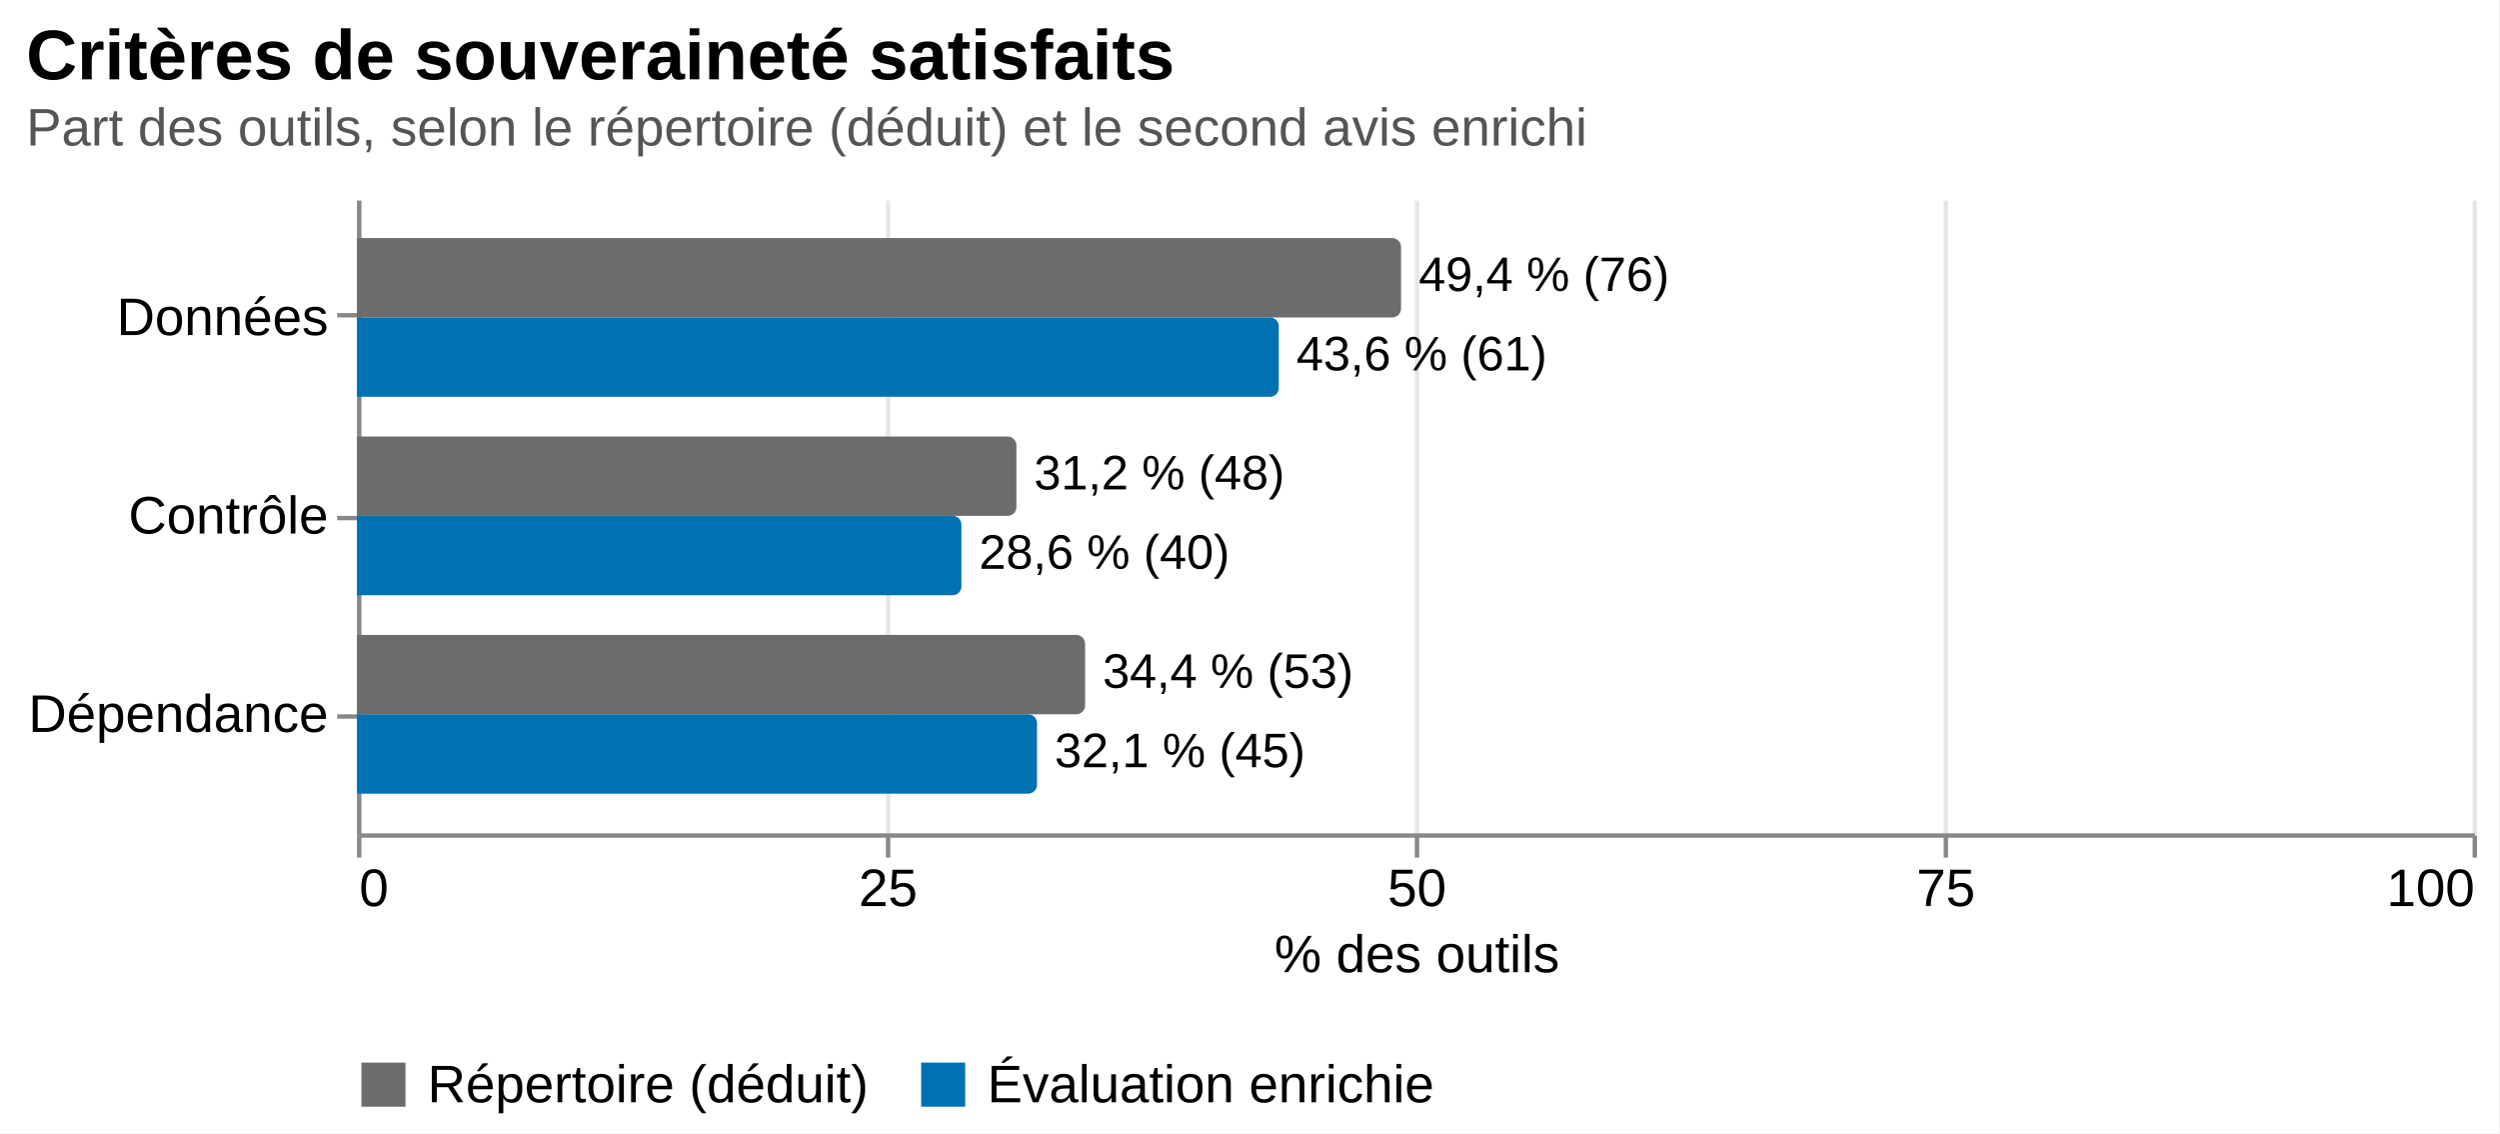
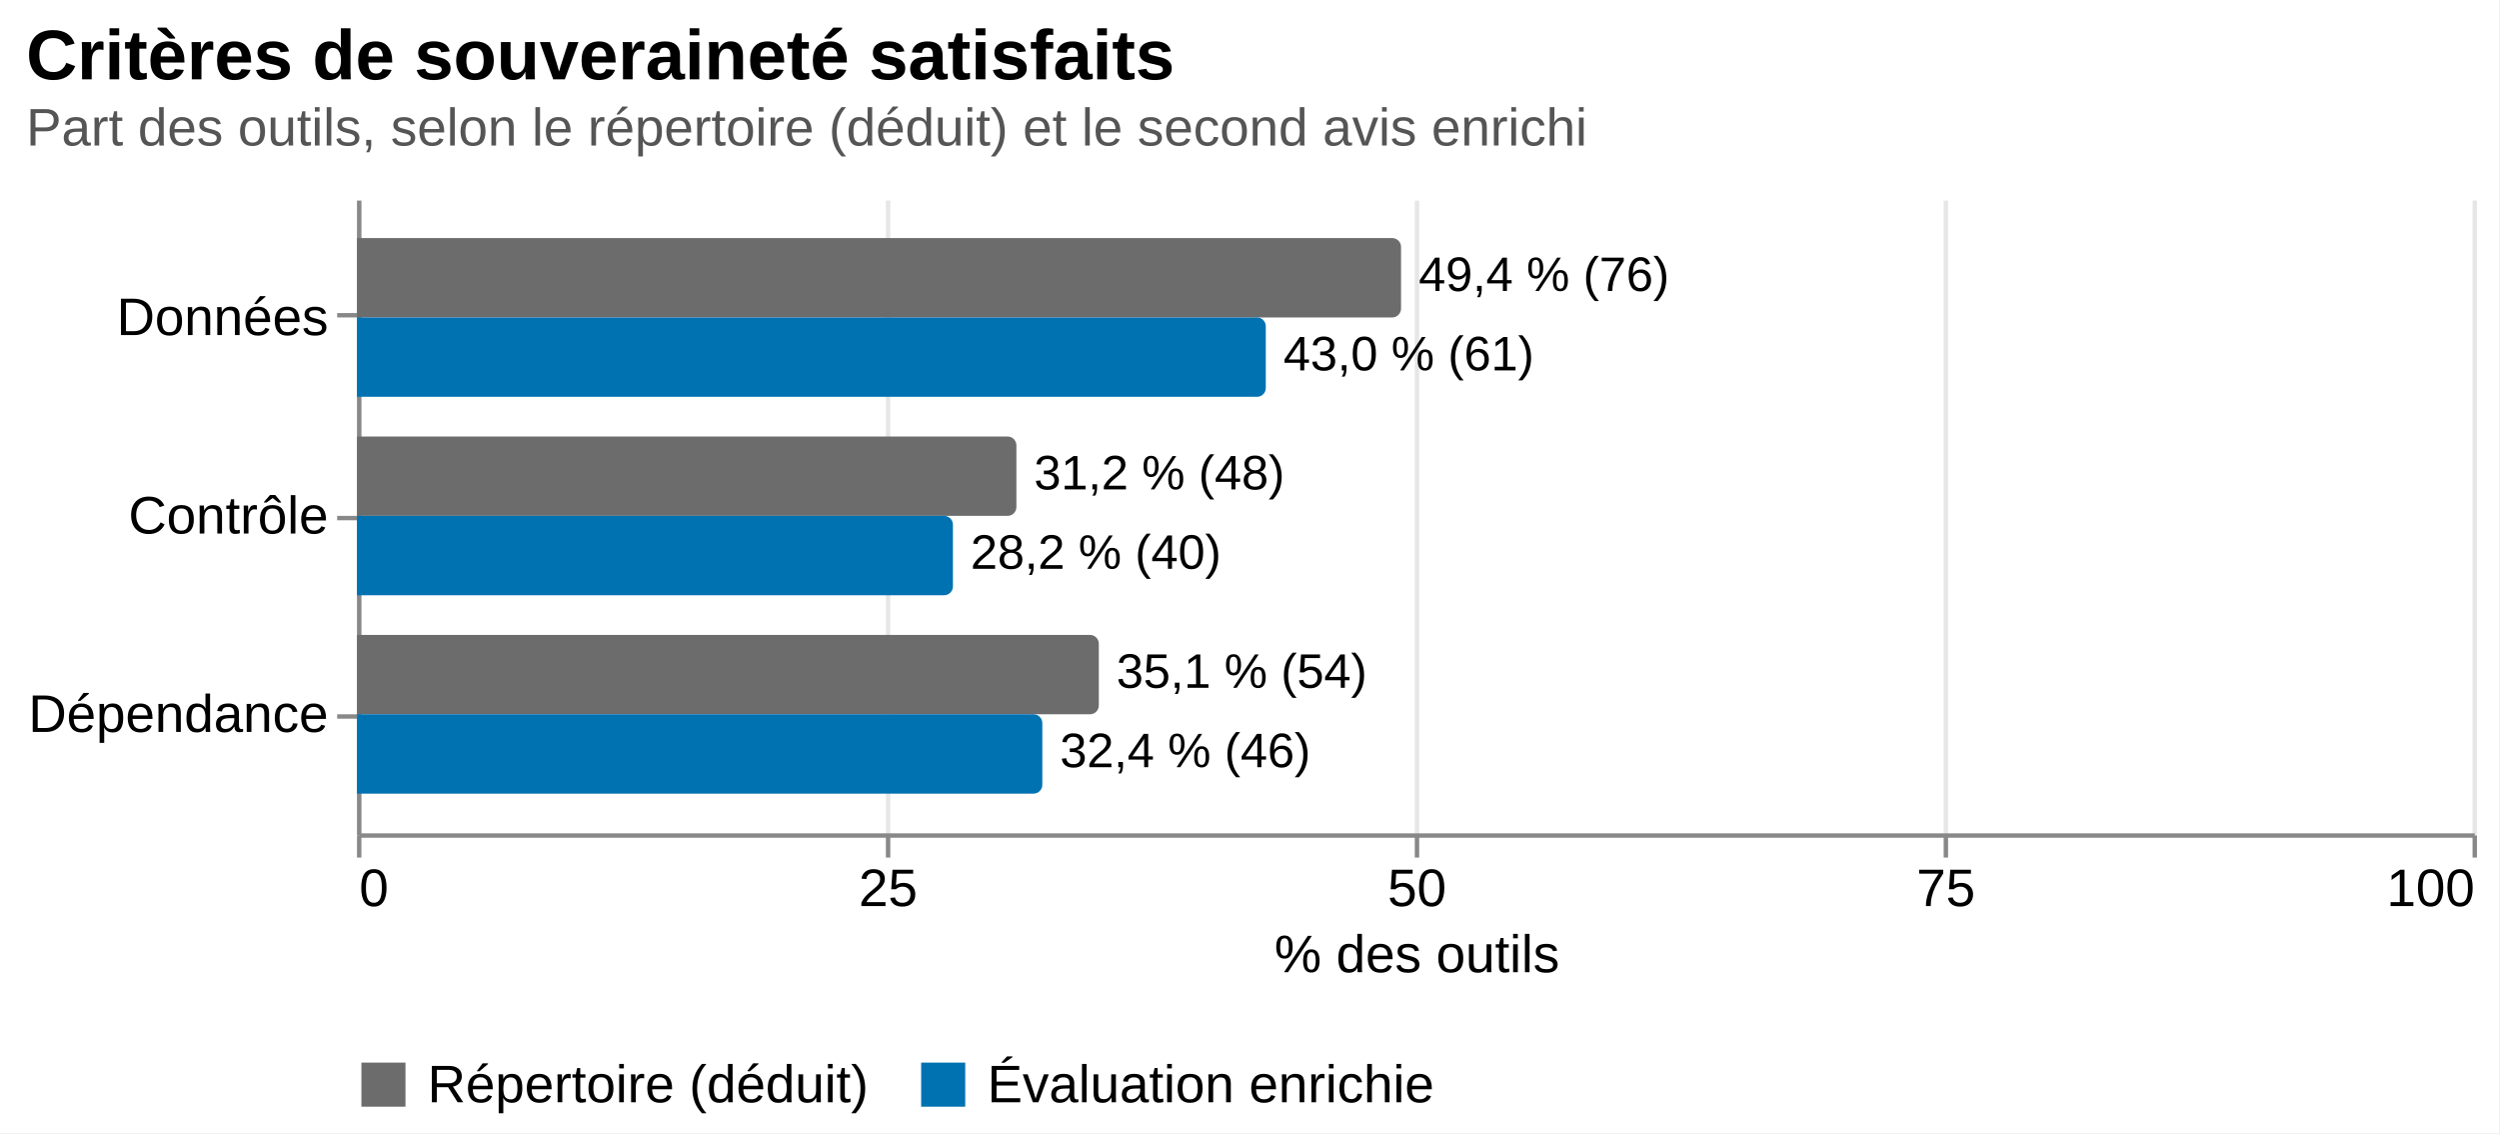
<svg xmlns="http://www.w3.org/2000/svg" version="1.1" class="marks" width="567" height="257" viewBox="0 0 567 257">
  <rect width="567" height="257" fill="white" />
  <g fill="none" stroke-miterlimit="10" transform="translate(81,45)">
    <g class="mark-group role-frame root" role="graphics-object" aria-roledescription="group mark container">
      <g transform="translate(0,0)">
        <path class="background" aria-hidden="true" d="M0,0h480v144h-480Z" />
        <g>
          <g class="mark-group role-axis" aria-hidden="true">
            <g transform="translate(0.5,144.5)">
              <path class="background" aria-hidden="true" d="M0,0h0v0h0Z" pointer-events="none" />
              <g>
                <g class="mark-rule role-axis-grid" pointer-events="none">
                  <line transform="translate(0,0)" x2="0" y2="-144" stroke="#E6E6E6" stroke-width="1" opacity="1" />
                  <line transform="translate(120,0)" x2="0" y2="-144" stroke="#E6E6E6" stroke-width="1" opacity="1" />
                  <line transform="translate(240,0)" x2="0" y2="-144" stroke="#E6E6E6" stroke-width="1" opacity="1" />
                  <line transform="translate(360,0)" x2="0" y2="-144" stroke="#E6E6E6" stroke-width="1" opacity="1" />
                  <line transform="translate(480,0)" x2="0" y2="-144" stroke="#E6E6E6" stroke-width="1" opacity="1" />
                </g>
              </g>
              <path class="foreground" aria-hidden="true" d="" pointer-events="none" display="none" />
            </g>
          </g>
          <g class="mark-group role-axis" role="graphics-symbol" aria-roledescription="axis" aria-label="X-axis titled '% des outils' for a linear scale with values from 0 to 100">
            <g transform="translate(0.5,144.5)">
              <path class="background" aria-hidden="true" d="M0,0h0v0h0Z" pointer-events="none" />
              <g>
                <g class="mark-rule role-axis-tick" pointer-events="none">
                  <line transform="translate(0,0)" x2="0" y2="5" stroke="#888888" stroke-width="1" opacity="1" />
                  <line transform="translate(120,0)" x2="0" y2="5" stroke="#888888" stroke-width="1" opacity="1" />
                  <line transform="translate(240,0)" x2="0" y2="5" stroke="#888888" stroke-width="1" opacity="1" />
                  <line transform="translate(360,0)" x2="0" y2="5" stroke="#888888" stroke-width="1" opacity="1" />
                  <line transform="translate(480,0)" x2="0" y2="5" stroke="#888888" stroke-width="1" opacity="1" />
                </g>
                <g class="mark-text role-axis-label" pointer-events="none">
                  <text text-anchor="start" transform="translate(0,16)" font-family="Liberation Sans, Helvetica, Arial, sans-serif" font-size="12px" fill="#000" opacity="1">0</text>
                  <text text-anchor="middle" transform="translate(120,16)" font-family="Liberation Sans, Helvetica, Arial, sans-serif" font-size="12px" fill="#000" opacity="1">25</text>
                  <text text-anchor="middle" transform="translate(240,16)" font-family="Liberation Sans, Helvetica, Arial, sans-serif" font-size="12px" fill="#000" opacity="1">50</text>
                  <text text-anchor="middle" transform="translate(360,16)" font-family="Liberation Sans, Helvetica, Arial, sans-serif" font-size="12px" fill="#000" opacity="1">75</text>
                  <text text-anchor="end" transform="translate(480,16)" font-family="Liberation Sans, Helvetica, Arial, sans-serif" font-size="12px" fill="#000" opacity="1">100</text>
                </g>
                <g class="mark-rule role-axis-domain" pointer-events="none">
                  <line transform="translate(0,0)" x2="480" y2="0" stroke="#888888" stroke-width="1" opacity="1" />
                </g>
                <g class="mark-text role-axis-title" pointer-events="none">
                  <text text-anchor="middle" transform="translate(240,31)" font-family="Liberation Sans, Helvetica, Arial, sans-serif" font-size="12px" font-weight="normal" fill="#000" opacity="1">% des outils</text>
                </g>
              </g>
              <path class="foreground" aria-hidden="true" d="" pointer-events="none" display="none" />
            </g>
          </g>
          <g class="mark-group role-axis" role="graphics-symbol" aria-roledescription="axis" aria-label="Y-axis for a discrete scale with 3 values: Données, Contrôle, Dépendance">
            <g transform="translate(0.5,0.5)">
              <path class="background" aria-hidden="true" d="M0,0h0v0h0Z" pointer-events="none" />
              <g>
                <g class="mark-rule role-axis-tick" pointer-events="none">
                  <line transform="translate(0,26)" x2="-5" y2="0" stroke="#888888" stroke-width="1" opacity="1" />
                  <line transform="translate(0,72)" x2="-5" y2="0" stroke="#888888" stroke-width="1" opacity="1" />
                  <line transform="translate(0,117)" x2="-5" y2="0" stroke="#888888" stroke-width="1" opacity="1" />
                </g>
                <g class="mark-text role-axis-label" pointer-events="none">
                  <text text-anchor="end" transform="translate(-7,30.5)" font-family="Liberation Sans, Helvetica, Arial, sans-serif" font-size="12px" fill="#000" opacity="1">Données</text>
                  <text text-anchor="end" transform="translate(-7,75.5)" font-family="Liberation Sans, Helvetica, Arial, sans-serif" font-size="12px" fill="#000" opacity="1">Contrôle</text>
                  <text text-anchor="end" transform="translate(-7,120.5)" font-family="Liberation Sans, Helvetica, Arial, sans-serif" font-size="12px" fill="#000" opacity="1">Dépendance</text>
                </g>
                <g class="mark-rule role-axis-domain" pointer-events="none">
                  <line transform="translate(0,0)" x2="0" y2="144" stroke="#888888" stroke-width="1" opacity="1" />
                </g>
              </g>
              <path class="foreground" aria-hidden="true" d="" pointer-events="none" display="none" />
            </g>
          </g>
          <g class="mark-group role-scope" role="graphics-object" aria-roledescription="group mark container">
            <g transform="translate(0,9)">
              <path class="background" aria-hidden="true" d="M0,0L234.883,0C235.987,0,236.883,0.896,236.883,2L236.883,16C236.883,17.104,235.987,18,234.883,18L0,18C0,18,0,18,0,18L0,0C0,0,0,0,0,0Z" />
              <g clip-path="url(#clip1)">
                <g class="mark-group role-scope" role="graphics-object" aria-roledescription="group mark container">
                  <g transform="translate(0,0)">
                    <path class="background" aria-hidden="true" d="M0,0h0v18h0Z" />
                    <g>
                      <g class="mark-rect role-mark layer_0_marks" role="graphics-object" aria-roledescription="rect mark container">
                        <path aria-label="% des outils: 49,3506493506; critere: Données; evaluation: Répertoire (déduit)" role="graphics-symbol" aria-roledescription="bar" d="M0,0h236.883v18h-236.883Z" fill="#6C6C6C" />
                      </g>
                    </g>
                    <path class="foreground" aria-hidden="true" d="" display="none" />
                  </g>
                </g>
              </g>
              <path class="foreground" aria-hidden="true" d="" display="none" />
            </g>
            <g transform="translate(0,54)">
              <path class="background" aria-hidden="true" d="M0,0L147.61,0C148.714,0,149.61,0.896,149.61,2L149.61,16C149.61,17.104,148.714,18,147.61,18L0,18C0,18,0,18,0,18L0,0C0,0,0,0,0,0Z" />
              <g clip-path="url(#clip2)">
                <g class="mark-group role-scope" role="graphics-object" aria-roledescription="group mark container">
                  <g transform="translate(0,0)">
                    <path class="background" aria-hidden="true" d="M0,0h0v18h0Z" />
                    <g>
                      <g class="mark-rect role-mark layer_0_marks" role="graphics-object" aria-roledescription="rect mark container">
                        <path aria-label="% des outils: 31,1688311688; critere: Contrôle; evaluation: Répertoire (déduit)" role="graphics-symbol" aria-roledescription="bar" d="M0,0h149.61v18h-149.61Z" fill="#6C6C6C" />
                      </g>
                    </g>
                    <path class="foreground" aria-hidden="true" d="" display="none" />
                  </g>
                </g>
              </g>
              <path class="foreground" aria-hidden="true" d="" display="none" />
            </g>
            <g transform="translate(0,99)">
-               <path class="background" aria-hidden="true" d="M0,0L163.195,0C164.299,0,165.195,0.896,165.195,2L165.195,16C165.195,17.104,164.299,18,163.195,18L0,18C0,18,0,18,0,18L0,0C0,0,0,0,0,0Z" />
+               <path class="background" aria-hidden="true" d="M0,0L166.312,0C167.416,0,168.312,0.896,168.312,2L168.312,16C168.312,17.104,167.416,18,166.312,18L0,18C0,18,0,18,0,18L0,0C0,0,0,0,0,0Z" />
              <g clip-path="url(#clip3)">
                <g class="mark-group role-scope" role="graphics-object" aria-roledescription="group mark container">
                  <g transform="translate(0,0)">
                    <path class="background" aria-hidden="true" d="M0,0h0v18h0Z" />
                    <g>
                      <g class="mark-rect role-mark layer_0_marks" role="graphics-object" aria-roledescription="rect mark container">
-                         <path aria-label="% des outils: 34,4155844156; critere: Dépendance; evaluation: Répertoire (déduit)" role="graphics-symbol" aria-roledescription="bar" d="M0,0h165.195v18h-165.195Z" fill="#6C6C6C" />
+                         <path aria-label="% des outils: 35,0649350649; critere: Dépendance; evaluation: Répertoire (déduit)" role="graphics-symbol" aria-roledescription="bar" d="M0,0h168.312v18h-168.312Z" fill="#6C6C6C" />
                      </g>
                    </g>
                    <path class="foreground" aria-hidden="true" d="" display="none" />
                  </g>
                </g>
              </g>
              <path class="foreground" aria-hidden="true" d="" display="none" />
            </g>
            <g transform="translate(0,27)">
-               <path class="background" aria-hidden="true" d="M0,0L207.143,0C208.247,0,209.143,0.896,209.143,2L209.143,16C209.143,17.104,208.247,18,207.143,18L0,18C0,18,0,18,0,18L0,0C0,0,0,0,0,0Z" />
+               <path class="background" aria-hidden="true" d="M0,0L204.197,0C205.301,0,206.197,0.896,206.197,2L206.197,16C206.197,17.104,205.301,18,204.197,18L0,18C0,18,0,18,0,18L0,0C0,0,0,0,0,0Z" />
              <g clip-path="url(#clip4)">
                <g class="mark-group role-scope" role="graphics-object" aria-roledescription="group mark container">
                  <g transform="translate(0,0)">
                    <path class="background" aria-hidden="true" d="M0,0h0v18h0Z" />
                    <g>
                      <g class="mark-rect role-mark layer_0_marks" role="graphics-object" aria-roledescription="rect mark container">
-                         <path aria-label="% des outils: 43,5714285714; critere: Données; evaluation: Évaluation enrichie" role="graphics-symbol" aria-roledescription="bar" d="M0,0h209.143v18h-209.143Z" fill="#0072B2" />
+                         <path aria-label="% des outils: 42,9577464789; critere: Données; evaluation: Évaluation enrichie" role="graphics-symbol" aria-roledescription="bar" d="M0,0h206.197v18h-206.197Z" fill="#0072B2" />
                      </g>
                    </g>
                    <path class="foreground" aria-hidden="true" d="" display="none" />
                  </g>
                </g>
              </g>
              <path class="foreground" aria-hidden="true" d="" display="none" />
            </g>
            <g transform="translate(0,72)">
-               <path class="background" aria-hidden="true" d="M0,0L135.143,0C136.247,0,137.143,0.896,137.143,2L137.143,16C137.143,17.104,136.247,18,135.143,18L0,18C0,18,0,18,0,18L0,0C0,0,0,0,0,0Z" />
+               <path class="background" aria-hidden="true" d="M0,0L133.211,0C134.315,0,135.211,0.896,135.211,2L135.211,16C135.211,17.104,134.315,18,133.211,18L0,18C0,18,0,18,0,18L0,0C0,0,0,0,0,0Z" />
              <g clip-path="url(#clip5)">
                <g class="mark-group role-scope" role="graphics-object" aria-roledescription="group mark container">
                  <g transform="translate(0,0)">
                    <path class="background" aria-hidden="true" d="M0,0h0v18h0Z" />
                    <g>
                      <g class="mark-rect role-mark layer_0_marks" role="graphics-object" aria-roledescription="rect mark container">
-                         <path aria-label="% des outils: 28,5714285714; critere: Contrôle; evaluation: Évaluation enrichie" role="graphics-symbol" aria-roledescription="bar" d="M0,0h137.143v18h-137.143Z" fill="#0072B2" />
+                         <path aria-label="% des outils: 28,1690140845; critere: Contrôle; evaluation: Évaluation enrichie" role="graphics-symbol" aria-roledescription="bar" d="M0,0h135.211v18h-135.211Z" fill="#0072B2" />
                      </g>
                    </g>
                    <path class="foreground" aria-hidden="true" d="" display="none" />
                  </g>
                </g>
              </g>
              <path class="foreground" aria-hidden="true" d="" display="none" />
            </g>
            <g transform="translate(0,117)">
-               <path class="background" aria-hidden="true" d="M0,0L152.286,0C153.39,0,154.286,0.896,154.286,2L154.286,16C154.286,17.104,153.39,18,152.286,18L0,18C0,18,0,18,0,18L0,0C0,0,0,0,0,0Z" />
+               <path class="background" aria-hidden="true" d="M0,0L153.493,0C154.597,0,155.493,0.896,155.493,2L155.493,16C155.493,17.104,154.597,18,153.493,18L0,18C0,18,0,18,0,18L0,0C0,0,0,0,0,0Z" />
              <g clip-path="url(#clip6)">
                <g class="mark-group role-scope" role="graphics-object" aria-roledescription="group mark container">
                  <g transform="translate(0,0)">
                    <path class="background" aria-hidden="true" d="M0,0h0v18h0Z" />
                    <g>
                      <g class="mark-rect role-mark layer_0_marks" role="graphics-object" aria-roledescription="rect mark container">
-                         <path aria-label="% des outils: 32,1428571429; critere: Dépendance; evaluation: Évaluation enrichie" role="graphics-symbol" aria-roledescription="bar" d="M0,0h154.286v18h-154.286Z" fill="#0072B2" />
+                         <path aria-label="% des outils: 32,3943661972; critere: Dépendance; evaluation: Évaluation enrichie" role="graphics-symbol" aria-roledescription="bar" d="M0,0h155.493v18h-155.493Z" fill="#0072B2" />
                      </g>
                    </g>
                    <path class="foreground" aria-hidden="true" d="" display="none" />
                  </g>
                </g>
              </g>
              <path class="foreground" aria-hidden="true" d="" display="none" />
            </g>
          </g>
          <g class="mark-text role-mark layer_1_marks" role="graphics-object" aria-roledescription="text mark container">
            <text aria-label="pct: 49,3506493506; critere: Données; evaluation: Répertoire (déduit); etiquette: 49,4 % (76)" role="graphics-symbol" aria-roledescription="text mark" text-anchor="start" transform="translate(240.8831,21)" font-family="Liberation Sans, Helvetica, Arial, sans-serif" font-size="11px" fill="black">49,4 % (76)</text>
            <text aria-label="pct: 31,1688311688; critere: Contrôle; evaluation: Répertoire (déduit); etiquette: 31,2 % (48)" role="graphics-symbol" aria-roledescription="text mark" text-anchor="start" transform="translate(153.6104,66)" font-family="Liberation Sans, Helvetica, Arial, sans-serif" font-size="11px" fill="black">31,2 % (48)</text>
-             <text aria-label="pct: 34,4155844156; critere: Dépendance; evaluation: Répertoire (déduit); etiquette: 34,4 % (53)" role="graphics-symbol" aria-roledescription="text mark" text-anchor="start" transform="translate(169.1948,111)" font-family="Liberation Sans, Helvetica, Arial, sans-serif" font-size="11px" fill="black">34,4 % (53)</text>
-             <text aria-label="pct: 43,5714285714; critere: Données; evaluation: Évaluation enrichie; etiquette: 43,6 % (61)" role="graphics-symbol" aria-roledescription="text mark" text-anchor="start" transform="translate(213.1429,39)" font-family="Liberation Sans, Helvetica, Arial, sans-serif" font-size="11px" fill="black">43,6 % (61)</text>
-             <text aria-label="pct: 28,5714285714; critere: Contrôle; evaluation: Évaluation enrichie; etiquette: 28,6 % (40)" role="graphics-symbol" aria-roledescription="text mark" text-anchor="start" transform="translate(141.1429,84)" font-family="Liberation Sans, Helvetica, Arial, sans-serif" font-size="11px" fill="black">28,6 % (40)</text>
-             <text aria-label="pct: 32,1428571429; critere: Dépendance; evaluation: Évaluation enrichie; etiquette: 32,1 % (45)" role="graphics-symbol" aria-roledescription="text mark" text-anchor="start" transform="translate(158.2857,129)" font-family="Liberation Sans, Helvetica, Arial, sans-serif" font-size="11px" fill="black">32,1 % (45)</text>
+             <text aria-label="pct: 35,0649350649; critere: Dépendance; evaluation: Répertoire (déduit); etiquette: 35,1 % (54)" role="graphics-symbol" aria-roledescription="text mark" text-anchor="start" transform="translate(172.3117,111)" font-family="Liberation Sans, Helvetica, Arial, sans-serif" font-size="11px" fill="black">35,1 % (54)</text>
+             <text aria-label="pct: 42,9577464789; critere: Données; evaluation: Évaluation enrichie; etiquette: 43,0 % (61)" role="graphics-symbol" aria-roledescription="text mark" text-anchor="start" transform="translate(210.1972,39)" font-family="Liberation Sans, Helvetica, Arial, sans-serif" font-size="11px" fill="black">43,0 % (61)</text>
+             <text aria-label="pct: 28,1690140845; critere: Contrôle; evaluation: Évaluation enrichie; etiquette: 28,2 % (40)" role="graphics-symbol" aria-roledescription="text mark" text-anchor="start" transform="translate(139.2113,84)" font-family="Liberation Sans, Helvetica, Arial, sans-serif" font-size="11px" fill="black">28,2 % (40)</text>
+             <text aria-label="pct: 32,3943661972; critere: Dépendance; evaluation: Évaluation enrichie; etiquette: 32,4 % (46)" role="graphics-symbol" aria-roledescription="text mark" text-anchor="start" transform="translate(159.493,129)" font-family="Liberation Sans, Helvetica, Arial, sans-serif" font-size="11px" fill="black">32,4 % (46)</text>
          </g>
          <g class="mark-group role-legend" role="graphics-symbol" aria-roledescription="legend" aria-label="Symbol legend for fill color with 2 values: Répertoire (déduit), Évaluation enrichie">
            <g transform="translate(0,195)">
              <path class="background" aria-hidden="true" d="M0,0h245v12h-245Z" pointer-events="none" />
              <g>
                <g class="mark-group role-legend-entry">
                  <g transform="translate(0,0)">
                    <path class="background" aria-hidden="true" d="M0,0h0v0h0Z" pointer-events="none" />
                    <g>
                      <g class="mark-group role-scope" role="graphics-object" aria-roledescription="group mark container">
                        <g transform="translate(0,0)">
                          <path class="background" aria-hidden="true" d="M0,0h116.049v12h-116.049Z" pointer-events="none" opacity="1" />
                          <g>
                            <g class="mark-symbol role-legend-symbol" pointer-events="none">
                              <path transform="translate(6,6)" d="M-5,-5h10v10h-10Z" fill="#6C6C6C" stroke-width="1.5" opacity="1" />
                            </g>
                            <g class="mark-text role-legend-label" pointer-events="none">
                              <text text-anchor="start" transform="translate(16,10)" font-family="Liberation Sans, Helvetica, Arial, sans-serif" font-size="12px" fill="#000" opacity="1">Répertoire (déduit)</text>
                            </g>
                          </g>
                          <path class="foreground" aria-hidden="true" d="" pointer-events="none" display="none" />
                        </g>
                        <g transform="translate(127,0)">
                          <path class="background" aria-hidden="true" d="M0,0h117.396v12h-117.396Z" pointer-events="none" opacity="1" />
                          <g>
                            <g class="mark-symbol role-legend-symbol" pointer-events="none">
                              <path transform="translate(6,6)" d="M-5,-5h10v10h-10Z" fill="#0072B2" stroke-width="1.5" opacity="1" />
                            </g>
                            <g class="mark-text role-legend-label" pointer-events="none">
                              <text text-anchor="start" transform="translate(16,10)" font-family="Liberation Sans, Helvetica, Arial, sans-serif" font-size="12px" fill="#000" opacity="1">Évaluation enrichie</text>
                            </g>
                          </g>
                          <path class="foreground" aria-hidden="true" d="" pointer-events="none" display="none" />
                        </g>
                      </g>
                    </g>
                    <path class="foreground" aria-hidden="true" d="" pointer-events="none" display="none" />
                  </g>
                </g>
              </g>
              <path class="foreground" aria-hidden="true" d="" pointer-events="none" display="none" />
            </g>
          </g>
          <g class="mark-group role-title">
            <g transform="translate(-75.05664,-40)">
              <path class="background" aria-hidden="true" d="M0,0h0v0h0Z" pointer-events="none" />
              <g>
                <g class="mark-text role-title-text" role="graphics-symbol" aria-roledescription="title" aria-label="Title text 'Critères de souveraineté satisfaits'" pointer-events="none">
                  <text text-anchor="start" transform="translate(0,13)" font-family="Liberation Sans, Helvetica, Arial, sans-serif" font-size="16px" font-weight="bold" fill="#000" opacity="1">Critères de souveraineté satisfaits</text>
                </g>
                <g class="mark-text role-title-subtitle" role="graphics-symbol" aria-roledescription="subtitle" aria-label="Subtitle text 'Part des outils, selon le répertoire (déduit) et le second avis enrichi'" pointer-events="none">
                  <text text-anchor="start" transform="translate(0,28)" font-family="Liberation Sans, Helvetica, Arial, sans-serif" font-size="12px" fill="#555555" opacity="1">Part des outils, selon le répertoire (déduit) et le second avis enrichi</text>
                </g>
              </g>
              <path class="foreground" aria-hidden="true" d="" pointer-events="none" display="none" />
            </g>
          </g>
        </g>
        <path class="foreground" aria-hidden="true" d="" display="none" />
      </g>
    </g>
  </g>
  <defs>
    <clipPath id="clip1">
      <path d="M0,0L234.883,0C235.987,0,236.883,0.896,236.883,2L236.883,16C236.883,17.104,235.987,18,234.883,18L0,18C0,18,0,18,0,18L0,0C0,0,0,0,0,0Z" />
    </clipPath>
    <clipPath id="clip2">
      <path d="M0,0L147.61,0C148.714,0,149.61,0.896,149.61,2L149.61,16C149.61,17.104,148.714,18,147.61,18L0,18C0,18,0,18,0,18L0,0C0,0,0,0,0,0Z" />
    </clipPath>
    <clipPath id="clip3">
-       <path d="M0,0L163.195,0C164.299,0,165.195,0.896,165.195,2L165.195,16C165.195,17.104,164.299,18,163.195,18L0,18C0,18,0,18,0,18L0,0C0,0,0,0,0,0Z" />
+       <path d="M0,0L166.312,0C167.416,0,168.312,0.896,168.312,2L168.312,16C168.312,17.104,167.416,18,166.312,18L0,18C0,18,0,18,0,18L0,0C0,0,0,0,0,0Z" />
    </clipPath>
    <clipPath id="clip4">
-       <path d="M0,0L207.143,0C208.247,0,209.143,0.896,209.143,2L209.143,16C209.143,17.104,208.247,18,207.143,18L0,18C0,18,0,18,0,18L0,0C0,0,0,0,0,0Z" />
+       <path d="M0,0L204.197,0C205.301,0,206.197,0.896,206.197,2L206.197,16C206.197,17.104,205.301,18,204.197,18L0,18C0,18,0,18,0,18L0,0C0,0,0,0,0,0Z" />
    </clipPath>
    <clipPath id="clip5">
-       <path d="M0,0L135.143,0C136.247,0,137.143,0.896,137.143,2L137.143,16C137.143,17.104,136.247,18,135.143,18L0,18C0,18,0,18,0,18L0,0C0,0,0,0,0,0Z" />
+       <path d="M0,0L133.211,0C134.315,0,135.211,0.896,135.211,2L135.211,16C135.211,17.104,134.315,18,133.211,18L0,18C0,18,0,18,0,18L0,0C0,0,0,0,0,0Z" />
    </clipPath>
    <clipPath id="clip6">
-       <path d="M0,0L152.286,0C153.39,0,154.286,0.896,154.286,2L154.286,16C154.286,17.104,153.39,18,152.286,18L0,18C0,18,0,18,0,18L0,0C0,0,0,0,0,0Z" />
+       <path d="M0,0L153.493,0C154.597,0,155.493,0.896,155.493,2L155.493,16C155.493,17.104,154.597,18,153.493,18L0,18C0,18,0,18,0,18L0,0C0,0,0,0,0,0Z" />
    </clipPath>
  </defs>
</svg>
